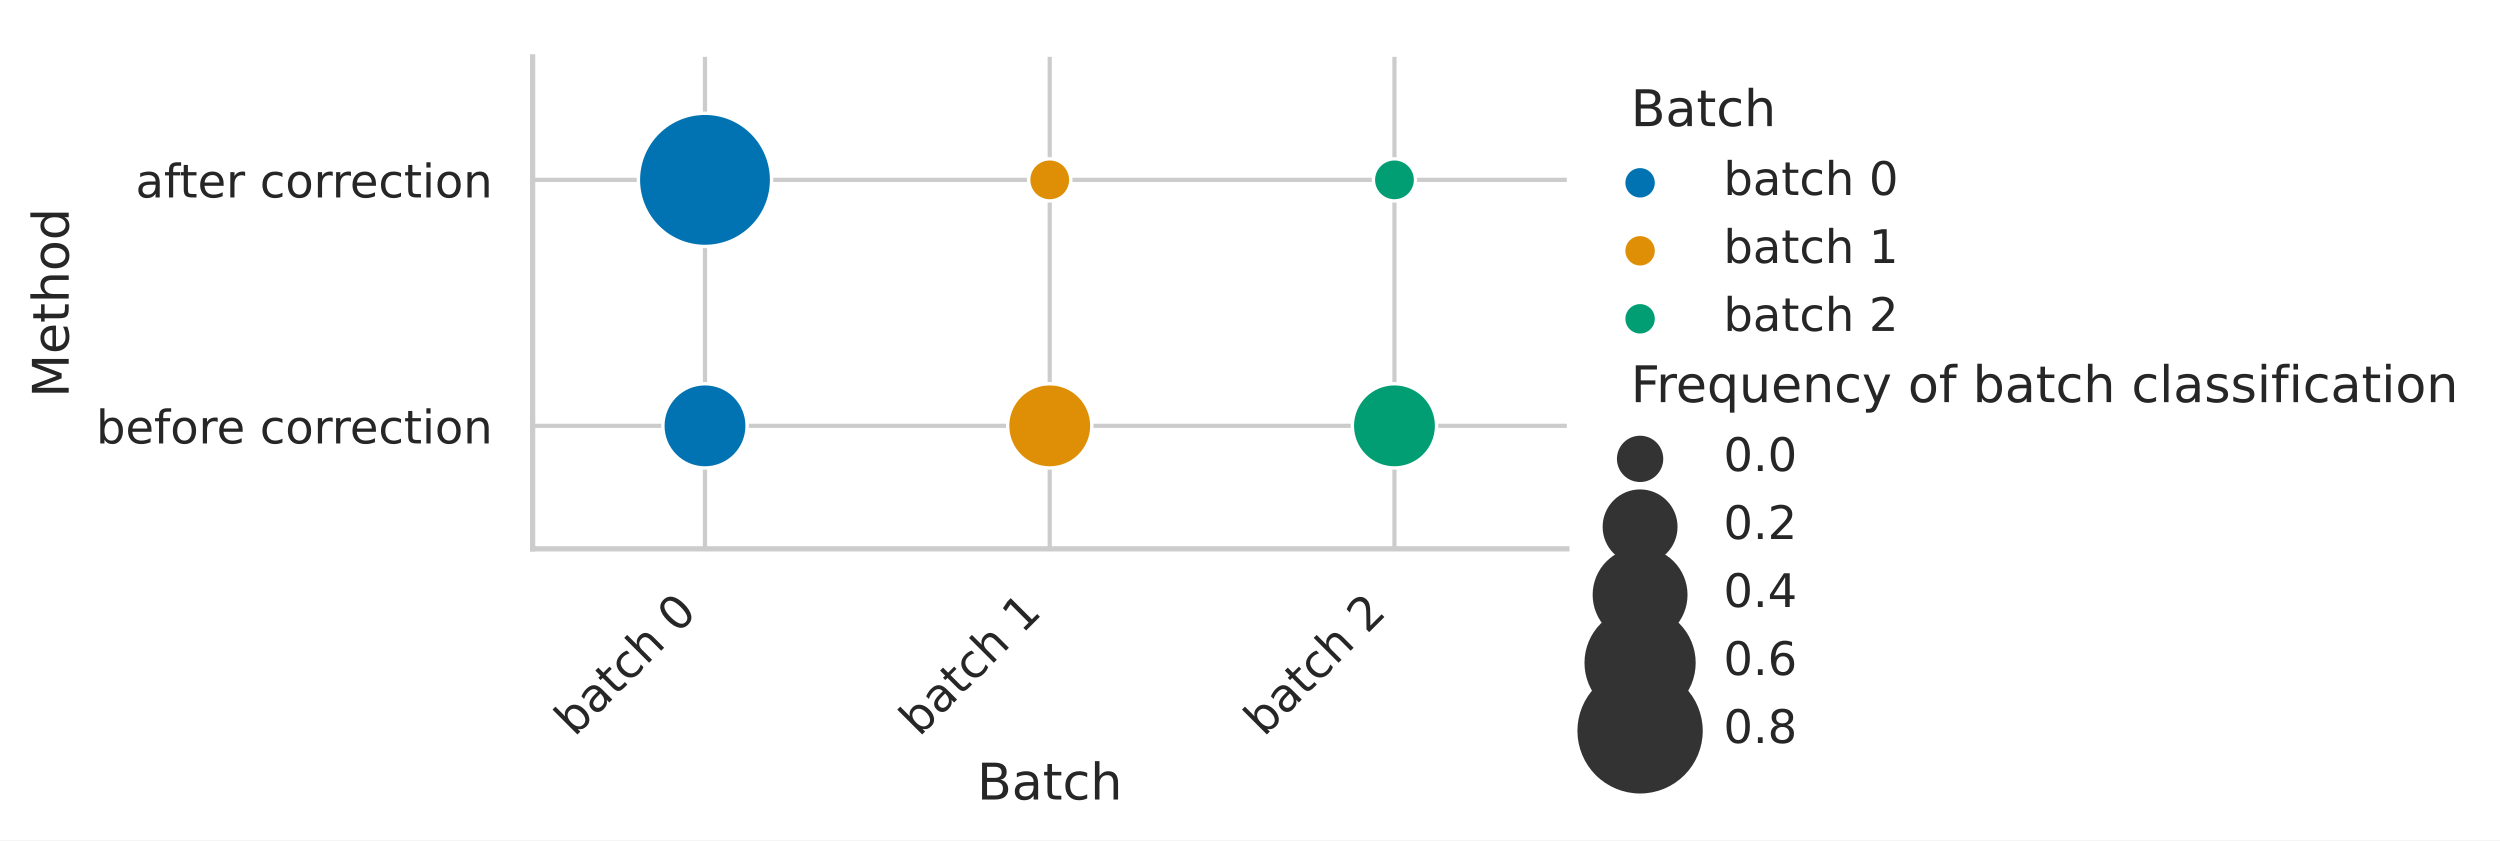
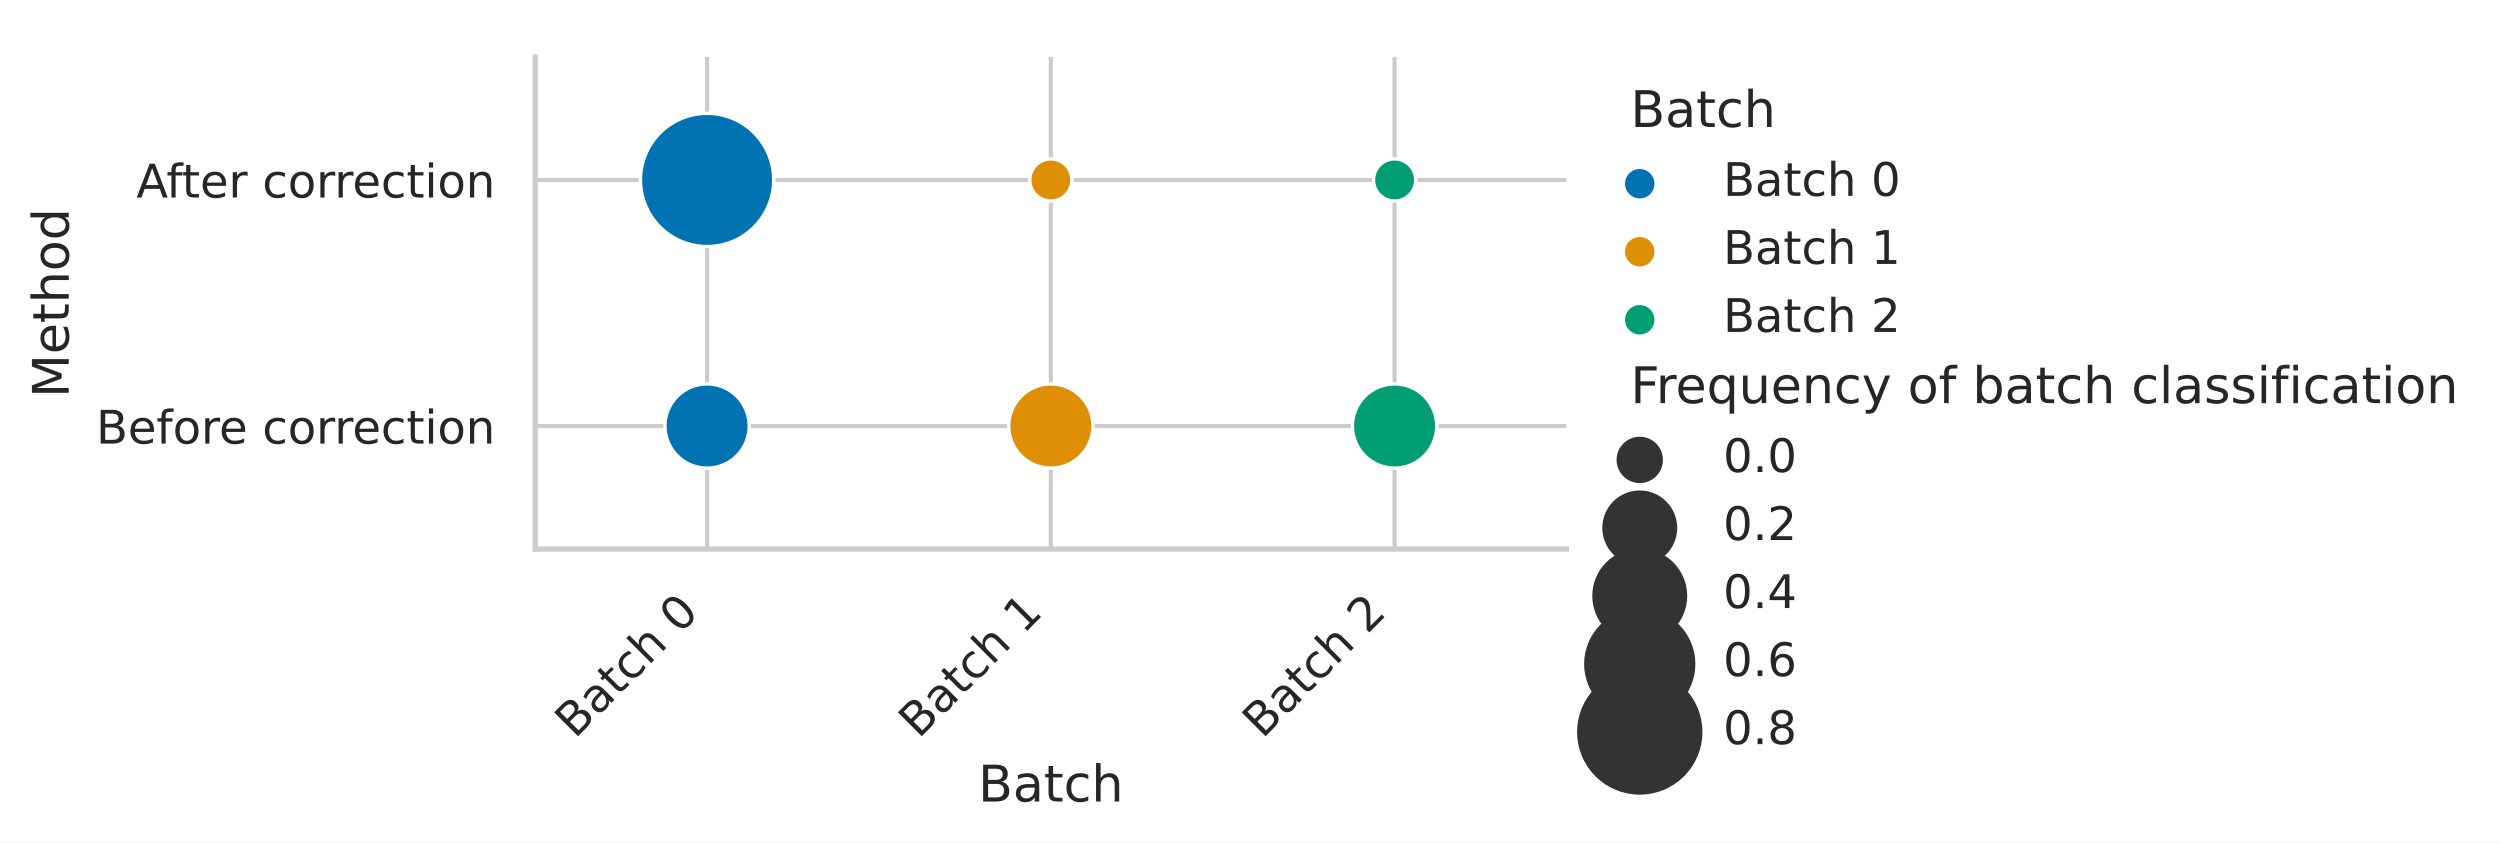
- <svg xmlns="http://www.w3.org/2000/svg" xmlns:xlink="http://www.w3.org/1999/xlink" width="593.653pt" height="199.55pt" viewBox="0 0 593.653 199.55" version="1.1">
+ <svg xmlns="http://www.w3.org/2000/svg" xmlns:xlink="http://www.w3.org/1999/xlink" width="593.421pt" height="199.949pt" viewBox="0 0 593.421 199.949" version="1.1">
  <defs>
    <style type="text/css">*{stroke-linejoin: round; stroke-linecap: butt}</style>
  </defs>
  <g id="figure_1">
    <g id="patch_1">
-       <path d="M 0 199.55  L 593.653 199.55  L 593.653 0  L 0 0  z " style="fill: #ffffff" />
+       <path d="M 0 199.949  L 593.421 199.949  L 593.421 0  L 0 0  z " style="fill: #ffffff" />
    </g>
    <g id="axes_1">
      <g id="patch_2">
-         <path d="M 126.477 130.327  L 372.06 130.327  L 372.06 13.508  L 126.477 13.508  z " style="fill: #ffffff" />
+         <path d="M 127.041 130.327  L 371.828 130.327  L 371.828 13.508  L 127.041 13.508  z " style="fill: #ffffff" />
      </g>
      <g id="matplotlib.axis_1">
        <g id="xtick_1">
          <g id="line2d_1">
-             <path d="M 167.408 130.327  L 167.408 13.508  " clip-path="url(#p28dc3582b0)" style="fill: none; stroke: #cccccc; stroke-linecap: round" />
+             <path d="M 167.839 130.327  L 167.839 13.508  " clip-path="url(#p14fdcc0788)" style="fill: none; stroke: #cccccc; stroke-linecap: round" />
          </g>
          <g id="text_1">
-             <g style="fill: #262626" transform="translate(136.4093 175.1185) rotate(-45) scale(0.11 -0.11)">
-               <defs>
-                 <path id="DejaVuSans-62" d="M 3116 1747  Q 3116 2381 2855 2742  Q 2594 3103 2138 3103  Q 1681 3103 1420 2742  Q 1159 2381 1159 1747  Q 1159 1113 1420 752  Q 1681 391 2138 391  Q 2594 391 2855 752  Q 3116 1113 3116 1747  z M 1159 2969  Q 1341 3281 1617 3432  Q 1894 3584 2278 3584  Q 2916 3584 3314 3078  Q 3713 2572 3713 1747  Q 3713 922 3314 415  Q 2916 -91 2278 -91  Q 1894 -91 1617 61  Q 1341 213 1159 525  L 1159 0  L 581 0  L 581 4863  L 1159 4863  L 1159 2969  z " transform="scale(0.015625)" />
+             <g style="fill: #262626" transform="translate(136.4417 175.5172) rotate(-45) scale(0.11 -0.11)">
+               <defs>
+                 <path id="DejaVuSans-42" d="M 1259 2228  L 1259 519  L 2272 519  Q 2781 519 3026 730  Q 3272 941 3272 1375  Q 3272 1813 3026 2020  Q 2781 2228 2272 2228  L 1259 2228  z M 1259 4147  L 1259 2741  L 2194 2741  Q 2656 2741 2882 2914  Q 3109 3088 3109 3444  Q 3109 3797 2882 3972  Q 2656 4147 2194 4147  L 1259 4147  z M 628 4666  L 2241 4666  Q 2963 4666 3353 4366  Q 3744 4066 3744 3513  Q 3744 3084 3544 2831  Q 3344 2578 2956 2516  Q 3422 2416 3680 2098  Q 3938 1781 3938 1306  Q 3938 681 3513 340  Q 3088 0 2303 0  L 628 0  L 628 4666  z " transform="scale(0.015625)" />
                <path id="DejaVuSans-61" d="M 2194 1759  Q 1497 1759 1228 1600  Q 959 1441 959 1056  Q 959 750 1161 570  Q 1363 391 1709 391  Q 2188 391 2477 730  Q 2766 1069 2766 1631  L 2766 1759  L 2194 1759  z M 3341 1997  L 3341 0  L 2766 0  L 2766 531  Q 2569 213 2275 61  Q 1981 -91 1556 -91  Q 1019 -91 701 211  Q 384 513 384 1019  Q 384 1609 779 1909  Q 1175 2209 1959 2209  L 2766 2209  L 2766 2266  Q 2766 2663 2505 2880  Q 2244 3097 1772 3097  Q 1472 3097 1187 3025  Q 903 2953 641 2809  L 641 3341  Q 956 3463 1253 3523  Q 1550 3584 1831 3584  Q 2591 3584 2966 3190  Q 3341 2797 3341 1997  z " transform="scale(0.015625)" />
                <path id="DejaVuSans-74" d="M 1172 4494  L 1172 3500  L 2356 3500  L 2356 3053  L 1172 3053  L 1172 1153  Q 1172 725 1289 603  Q 1406 481 1766 481  L 2356 481  L 2356 0  L 1766 0  Q 1100 0 847 248  Q 594 497 594 1153  L 594 3053  L 172 3053  L 172 3500  L 594 3500  L 594 4494  L 1172 4494  z " transform="scale(0.015625)" />
                <path id="DejaVuSans-63" d="M 3122 3366  L 3122 2828  Q 2878 2963 2633 3030  Q 2388 3097 2138 3097  Q 1578 3097 1268 2742  Q 959 2388 959 1747  Q 959 1106 1268 751  Q 1578 397 2138 397  Q 2388 397 2633 464  Q 2878 531 3122 666  L 3122 134  Q 2881 22 2623 -34  Q 2366 -91 2075 -91  Q 1284 -91 818 406  Q 353 903 353 1747  Q 353 2603 823 3093  Q 1294 3584 2113 3584  Q 2378 3584 2631 3529  Q 2884 3475 3122 3366  z " transform="scale(0.015625)" />
                <path id="DejaVuSans-68" d="M 3513 2113  L 3513 0  L 2938 0  L 2938 2094  Q 2938 2591 2744 2837  Q 2550 3084 2163 3084  Q 1697 3084 1428 2787  Q 1159 2491 1159 1978  L 1159 0  L 581 0  L 581 4863  L 1159 4863  L 1159 2956  Q 1366 3272 1645 3428  Q 1925 3584 2291 3584  Q 2894 3584 3203 3211  Q 3513 2838 3513 2113  z " transform="scale(0.015625)" />
                <path id="DejaVuSans-20" transform="scale(0.015625)" />
                <path id="DejaVuSans-30" d="M 2034 4250  Q 1547 4250 1301 3770  Q 1056 3291 1056 2328  Q 1056 1369 1301 889  Q 1547 409 2034 409  Q 2525 409 2770 889  Q 3016 1369 3016 2328  Q 3016 3291 2770 3770  Q 2525 4250 2034 4250  z M 2034 4750  Q 2819 4750 3233 4129  Q 3647 3509 3647 2328  Q 3647 1150 3233 529  Q 2819 -91 2034 -91  Q 1250 -91 836 529  Q 422 1150 422 2328  Q 422 3509 836 4129  Q 1250 4750 2034 4750  z " transform="scale(0.015625)" />
              </defs>
-               <use xlink:href="#DejaVuSans-62" />
-               <use xlink:href="#DejaVuSans-61" x="63.477" />
-               <use xlink:href="#DejaVuSans-74" x="124.756" />
-               <use xlink:href="#DejaVuSans-63" x="163.965" />
-               <use xlink:href="#DejaVuSans-68" x="218.945" />
-               <use xlink:href="#DejaVuSans-20" x="282.324" />
-               <use xlink:href="#DejaVuSans-30" x="314.111" />
+               <use xlink:href="#DejaVuSans-42" />
+               <use xlink:href="#DejaVuSans-61" x="68.604" />
+               <use xlink:href="#DejaVuSans-74" x="129.883" />
+               <use xlink:href="#DejaVuSans-63" x="169.092" />
+               <use xlink:href="#DejaVuSans-68" x="224.072" />
+               <use xlink:href="#DejaVuSans-20" x="287.451" />
+               <use xlink:href="#DejaVuSans-30" x="319.238" />
            </g>
          </g>
        </g>
        <g id="xtick_2">
          <g id="line2d_2">
-             <path d="M 249.269 130.327  L 249.269 13.508  " clip-path="url(#p28dc3582b0)" style="fill: none; stroke: #cccccc; stroke-linecap: round" />
+             <path d="M 249.435 130.327  L 249.435 13.508  " clip-path="url(#p14fdcc0788)" style="fill: none; stroke: #cccccc; stroke-linecap: round" />
          </g>
          <g id="text_2">
-             <g style="fill: #262626" transform="translate(218.2704 175.1185) rotate(-45) scale(0.11 -0.11)">
+             <g style="fill: #262626" transform="translate(218.0375 175.5172) rotate(-45) scale(0.11 -0.11)">
              <defs>
                <path id="DejaVuSans-31" d="M 794 531  L 1825 531  L 1825 4091  L 703 3866  L 703 4441  L 1819 4666  L 2450 4666  L 2450 531  L 3481 531  L 3481 0  L 794 0  L 794 531  z " transform="scale(0.015625)" />
              </defs>
-               <use xlink:href="#DejaVuSans-62" />
-               <use xlink:href="#DejaVuSans-61" x="63.477" />
-               <use xlink:href="#DejaVuSans-74" x="124.756" />
-               <use xlink:href="#DejaVuSans-63" x="163.965" />
-               <use xlink:href="#DejaVuSans-68" x="218.945" />
-               <use xlink:href="#DejaVuSans-20" x="282.324" />
-               <use xlink:href="#DejaVuSans-31" x="314.111" />
+               <use xlink:href="#DejaVuSans-42" />
+               <use xlink:href="#DejaVuSans-61" x="68.604" />
+               <use xlink:href="#DejaVuSans-74" x="129.883" />
+               <use xlink:href="#DejaVuSans-63" x="169.092" />
+               <use xlink:href="#DejaVuSans-68" x="224.072" />
+               <use xlink:href="#DejaVuSans-20" x="287.451" />
+               <use xlink:href="#DejaVuSans-31" x="319.238" />
            </g>
          </g>
        </g>
        <g id="xtick_3">
          <g id="line2d_3">
-             <path d="M 331.13 130.327  L 331.13 13.508  " clip-path="url(#p28dc3582b0)" style="fill: none; stroke: #cccccc; stroke-linecap: round" />
+             <path d="M 331.03 130.327  L 331.03 13.508  " clip-path="url(#p14fdcc0788)" style="fill: none; stroke: #cccccc; stroke-linecap: round" />
          </g>
          <g id="text_3">
-             <g style="fill: #262626" transform="translate(300.1315 175.1185) rotate(-45) scale(0.11 -0.11)">
+             <g style="fill: #262626" transform="translate(299.6333 175.5172) rotate(-45) scale(0.11 -0.11)">
              <defs>
                <path id="DejaVuSans-32" d="M 1228 531  L 3431 531  L 3431 0  L 469 0  L 469 531  Q 828 903 1448 1529  Q 2069 2156 2228 2338  Q 2531 2678 2651 2914  Q 2772 3150 2772 3378  Q 2772 3750 2511 3984  Q 2250 4219 1831 4219  Q 1534 4219 1204 4116  Q 875 4013 500 3803  L 500 4441  Q 881 4594 1212 4672  Q 1544 4750 1819 4750  Q 2544 4750 2975 4387  Q 3406 4025 3406 3419  Q 3406 3131 3298 2873  Q 3191 2616 2906 2266  Q 2828 2175 2409 1742  Q 1991 1309 1228 531  z " transform="scale(0.015625)" />
              </defs>
-               <use xlink:href="#DejaVuSans-62" />
-               <use xlink:href="#DejaVuSans-61" x="63.477" />
-               <use xlink:href="#DejaVuSans-74" x="124.756" />
-               <use xlink:href="#DejaVuSans-63" x="163.965" />
-               <use xlink:href="#DejaVuSans-68" x="218.945" />
-               <use xlink:href="#DejaVuSans-20" x="282.324" />
-               <use xlink:href="#DejaVuSans-32" x="314.111" />
+               <use xlink:href="#DejaVuSans-42" />
+               <use xlink:href="#DejaVuSans-61" x="68.604" />
+               <use xlink:href="#DejaVuSans-74" x="129.883" />
+               <use xlink:href="#DejaVuSans-63" x="169.092" />
+               <use xlink:href="#DejaVuSans-68" x="224.072" />
+               <use xlink:href="#DejaVuSans-20" x="287.451" />
+               <use xlink:href="#DejaVuSans-32" x="319.238" />
            </g>
          </g>
        </g>
        <g id="text_4">
-           <g style="fill: #262626" transform="translate(232.0216 189.8543) scale(0.12 -0.12)">
-             <defs>
-               <path id="DejaVuSans-42" d="M 1259 2228  L 1259 519  L 2272 519  Q 2781 519 3026 730  Q 3272 941 3272 1375  Q 3272 1813 3026 2020  Q 2781 2228 2272 2228  L 1259 2228  z M 1259 4147  L 1259 2741  L 2194 2741  Q 2656 2741 2882 2914  Q 3109 3088 3109 3444  Q 3109 3797 2882 3972  Q 2656 4147 2194 4147  L 1259 4147  z M 628 4666  L 2241 4666  Q 2963 4666 3353 4366  Q 3744 4066 3744 3513  Q 3744 3084 3544 2831  Q 3344 2578 2956 2516  Q 3422 2416 3680 2098  Q 3938 1781 3938 1306  Q 3938 681 3513 340  Q 3088 0 2303 0  L 628 0  L 628 4666  z " transform="scale(0.015625)" />
-             </defs>
+           <g style="fill: #262626" transform="translate(232.1874 190.2529) scale(0.12 -0.12)">
            <use xlink:href="#DejaVuSans-42" />
            <use xlink:href="#DejaVuSans-61" x="68.604" />
            <use xlink:href="#DejaVuSans-74" x="129.883" />
            <use xlink:href="#DejaVuSans-63" x="169.092" />
            <use xlink:href="#DejaVuSans-68" x="224.072" />
          </g>
        </g>
      </g>
      <g id="matplotlib.axis_2">
        <g id="ytick_1">
          <g id="line2d_4">
-             <path d="M 126.477 101.123  L 372.06 101.123  " clip-path="url(#p28dc3582b0)" style="fill: none; stroke: #cccccc; stroke-linecap: round" />
+             <path d="M 127.041 101.123  L 371.828 101.123  " clip-path="url(#p14fdcc0788)" style="fill: none; stroke: #cccccc; stroke-linecap: round" />
          </g>
          <g id="text_5">
            <g style="fill: #262626" transform="translate(22.81375 105.3016) scale(0.11 -0.11)">
              <defs>
                <path id="DejaVuSans-65" d="M 3597 1894  L 3597 1613  L 953 1613  Q 991 1019 1311 708  Q 1631 397 2203 397  Q 2534 397 2845 478  Q 3156 559 3463 722  L 3463 178  Q 3153 47 2828 -22  Q 2503 -91 2169 -91  Q 1331 -91 842 396  Q 353 884 353 1716  Q 353 2575 817 3079  Q 1281 3584 2069 3584  Q 2775 3584 3186 3129  Q 3597 2675 3597 1894  z M 3022 2063  Q 3016 2534 2758 2815  Q 2500 3097 2075 3097  Q 1594 3097 1305 2825  Q 1016 2553 972 2059  L 3022 2063  z " transform="scale(0.015625)" />
                <path id="DejaVuSans-66" d="M 2375 4863  L 2375 4384  L 1825 4384  Q 1516 4384 1395 4259  Q 1275 4134 1275 3809  L 1275 3500  L 2222 3500  L 2222 3053  L 1275 3053  L 1275 0  L 697 0  L 697 3053  L 147 3053  L 147 3500  L 697 3500  L 697 3744  Q 697 4328 969 4595  Q 1241 4863 1831 4863  L 2375 4863  z " transform="scale(0.015625)" />
                <path id="DejaVuSans-6f" d="M 1959 3097  Q 1497 3097 1228 2736  Q 959 2375 959 1747  Q 959 1119 1226 758  Q 1494 397 1959 397  Q 2419 397 2687 759  Q 2956 1122 2956 1747  Q 2956 2369 2687 2733  Q 2419 3097 1959 3097  z M 1959 3584  Q 2709 3584 3137 3096  Q 3566 2609 3566 1747  Q 3566 888 3137 398  Q 2709 -91 1959 -91  Q 1206 -91 779 398  Q 353 888 353 1747  Q 353 2609 779 3096  Q 1206 3584 1959 3584  z " transform="scale(0.015625)" />
                <path id="DejaVuSans-72" d="M 2631 2963  Q 2534 3019 2420 3045  Q 2306 3072 2169 3072  Q 1681 3072 1420 2755  Q 1159 2438 1159 1844  L 1159 0  L 581 0  L 581 3500  L 1159 3500  L 1159 2956  Q 1341 3275 1631 3429  Q 1922 3584 2338 3584  Q 2397 3584 2469 3576  Q 2541 3569 2628 3553  L 2631 2963  z " transform="scale(0.015625)" />
                <path id="DejaVuSans-69" d="M 603 3500  L 1178 3500  L 1178 0  L 603 0  L 603 3500  z M 603 4863  L 1178 4863  L 1178 4134  L 603 4134  L 603 4863  z " transform="scale(0.015625)" />
                <path id="DejaVuSans-6e" d="M 3513 2113  L 3513 0  L 2938 0  L 2938 2094  Q 2938 2591 2744 2837  Q 2550 3084 2163 3084  Q 1697 3084 1428 2787  Q 1159 2491 1159 1978  L 1159 0  L 581 0  L 581 3500  L 1159 3500  L 1159 2956  Q 1366 3272 1645 3428  Q 1925 3584 2291 3584  Q 2894 3584 3203 3211  Q 3513 2838 3513 2113  z " transform="scale(0.015625)" />
              </defs>
-               <use xlink:href="#DejaVuSans-62" />
-               <use xlink:href="#DejaVuSans-65" x="63.477" />
-               <use xlink:href="#DejaVuSans-66" x="125" />
-               <use xlink:href="#DejaVuSans-6f" x="160.205" />
-               <use xlink:href="#DejaVuSans-72" x="221.387" />
-               <use xlink:href="#DejaVuSans-65" x="260.25" />
-               <use xlink:href="#DejaVuSans-20" x="321.773" />
-               <use xlink:href="#DejaVuSans-63" x="353.561" />
-               <use xlink:href="#DejaVuSans-6f" x="408.541" />
-               <use xlink:href="#DejaVuSans-72" x="469.723" />
-               <use xlink:href="#DejaVuSans-72" x="509.086" />
-               <use xlink:href="#DejaVuSans-65" x="547.949" />
-               <use xlink:href="#DejaVuSans-63" x="609.473" />
-               <use xlink:href="#DejaVuSans-74" x="664.453" />
-               <use xlink:href="#DejaVuSans-69" x="703.662" />
-               <use xlink:href="#DejaVuSans-6f" x="731.445" />
-               <use xlink:href="#DejaVuSans-6e" x="792.627" />
+               <use xlink:href="#DejaVuSans-42" />
+               <use xlink:href="#DejaVuSans-65" x="68.604" />
+               <use xlink:href="#DejaVuSans-66" x="130.127" />
+               <use xlink:href="#DejaVuSans-6f" x="165.332" />
+               <use xlink:href="#DejaVuSans-72" x="226.514" />
+               <use xlink:href="#DejaVuSans-65" x="265.377" />
+               <use xlink:href="#DejaVuSans-20" x="326.9" />
+               <use xlink:href="#DejaVuSans-63" x="358.688" />
+               <use xlink:href="#DejaVuSans-6f" x="413.668" />
+               <use xlink:href="#DejaVuSans-72" x="474.85" />
+               <use xlink:href="#DejaVuSans-72" x="514.213" />
+               <use xlink:href="#DejaVuSans-65" x="553.076" />
+               <use xlink:href="#DejaVuSans-63" x="614.6" />
+               <use xlink:href="#DejaVuSans-74" x="669.58" />
+               <use xlink:href="#DejaVuSans-69" x="708.789" />
+               <use xlink:href="#DejaVuSans-6f" x="736.572" />
+               <use xlink:href="#DejaVuSans-6e" x="797.754" />
            </g>
          </g>
        </g>
        <g id="ytick_2">
          <g id="line2d_5">
-             <path d="M 126.477 42.712  L 372.06 42.712  " clip-path="url(#p28dc3582b0)" style="fill: none; stroke: #cccccc; stroke-linecap: round" />
+             <path d="M 127.041 42.712  L 371.828 42.712  " clip-path="url(#p14fdcc0788)" style="fill: none; stroke: #cccccc; stroke-linecap: round" />
          </g>
          <g id="text_6">
-             <g style="fill: #262626" transform="translate(32.18781 46.89164) scale(0.11 -0.11)">
-               <use xlink:href="#DejaVuSans-61" />
-               <use xlink:href="#DejaVuSans-66" x="61.279" />
-               <use xlink:href="#DejaVuSans-74" x="94.734" />
-               <use xlink:href="#DejaVuSans-65" x="133.943" />
-               <use xlink:href="#DejaVuSans-72" x="195.467" />
-               <use xlink:href="#DejaVuSans-20" x="236.58" />
-               <use xlink:href="#DejaVuSans-63" x="268.367" />
-               <use xlink:href="#DejaVuSans-6f" x="323.348" />
-               <use xlink:href="#DejaVuSans-72" x="384.529" />
-               <use xlink:href="#DejaVuSans-72" x="423.893" />
-               <use xlink:href="#DejaVuSans-65" x="462.756" />
-               <use xlink:href="#DejaVuSans-63" x="524.279" />
-               <use xlink:href="#DejaVuSans-74" x="579.26" />
-               <use xlink:href="#DejaVuSans-69" x="618.469" />
-               <use xlink:href="#DejaVuSans-6f" x="646.252" />
-               <use xlink:href="#DejaVuSans-6e" x="707.434" />
+             <g style="fill: #262626" transform="translate(32.36656 46.89164) scale(0.11 -0.11)">
+               <defs>
+                 <path id="DejaVuSans-41" d="M 2188 4044  L 1331 1722  L 3047 1722  L 2188 4044  z M 1831 4666  L 2547 4666  L 4325 0  L 3669 0  L 3244 1197  L 1141 1197  L 716 0  L 50 0  L 1831 4666  z " transform="scale(0.015625)" />
+               </defs>
+               <use xlink:href="#DejaVuSans-41" />
+               <use xlink:href="#DejaVuSans-66" x="64.783" />
+               <use xlink:href="#DejaVuSans-74" x="98.238" />
+               <use xlink:href="#DejaVuSans-65" x="137.447" />
+               <use xlink:href="#DejaVuSans-72" x="198.971" />
+               <use xlink:href="#DejaVuSans-20" x="240.084" />
+               <use xlink:href="#DejaVuSans-63" x="271.871" />
+               <use xlink:href="#DejaVuSans-6f" x="326.852" />
+               <use xlink:href="#DejaVuSans-72" x="388.033" />
+               <use xlink:href="#DejaVuSans-72" x="427.396" />
+               <use xlink:href="#DejaVuSans-65" x="466.26" />
+               <use xlink:href="#DejaVuSans-63" x="527.783" />
+               <use xlink:href="#DejaVuSans-74" x="582.764" />
+               <use xlink:href="#DejaVuSans-69" x="621.973" />
+               <use xlink:href="#DejaVuSans-6f" x="649.756" />
+               <use xlink:href="#DejaVuSans-6e" x="710.938" />
            </g>
          </g>
        </g>
        <g id="text_7">
          <g style="fill: #262626" transform="translate(16.31812 94.42125) rotate(-90) scale(0.12 -0.12)">
            <defs>
              <path id="DejaVuSans-4d" d="M 628 4666  L 1569 4666  L 2759 1491  L 3956 4666  L 4897 4666  L 4897 0  L 4281 0  L 4281 4097  L 3078 897  L 2444 897  L 1241 4097  L 1241 0  L 628 0  L 628 4666  z " transform="scale(0.015625)" />
              <path id="DejaVuSans-64" d="M 2906 2969  L 2906 4863  L 3481 4863  L 3481 0  L 2906 0  L 2906 525  Q 2725 213 2448 61  Q 2172 -91 1784 -91  Q 1150 -91 751 415  Q 353 922 353 1747  Q 353 2572 751 3078  Q 1150 3584 1784 3584  Q 2172 3584 2448 3432  Q 2725 3281 2906 2969  z M 947 1747  Q 947 1113 1208 752  Q 1469 391 1925 391  Q 2381 391 2643 752  Q 2906 1113 2906 1747  Q 2906 2381 2643 2742  Q 2381 3103 1925 3103  Q 1469 3103 1208 2742  Q 947 2381 947 1747  z " transform="scale(0.015625)" />
            </defs>
            <use xlink:href="#DejaVuSans-4d" />
            <use xlink:href="#DejaVuSans-65" x="86.279" />
            <use xlink:href="#DejaVuSans-74" x="147.803" />
            <use xlink:href="#DejaVuSans-68" x="187.012" />
            <use xlink:href="#DejaVuSans-6f" x="250.391" />
            <use xlink:href="#DejaVuSans-64" x="311.572" />
          </g>
        </g>
      </g>
      <g id="PathCollection_1">
-         <path d="M 167.408 111.123  C 170.06 111.123 172.604 110.069 174.479 108.194  C 176.354 106.318 177.408 103.775 177.408 101.123  C 177.408 98.47 176.354 95.927 174.479 94.051  C 172.604 92.176 170.06 91.123 167.408 91.123  C 164.756 91.123 162.212 92.176 160.337 94.051  C 158.461 95.927 157.408 98.47 157.408 101.123  C 157.408 103.775 158.461 106.318 160.337 108.194  C 162.212 110.069 164.756 111.123 167.408 111.123  z " clip-path="url(#p28dc3582b0)" style="fill: #0173b2; stroke: #ffffff; stroke-width: 0.8" />
-         <path d="M 249.269 111.123  C 251.921 111.123 254.465 110.069 256.34 108.194  C 258.215 106.318 259.269 103.775 259.269 101.123  C 259.269 98.47 258.215 95.927 256.34 94.051  C 254.465 92.176 251.921 91.123 249.269 91.123  C 246.617 91.123 244.073 92.176 242.198 94.051  C 240.322 95.927 239.269 98.47 239.269 101.123  C 239.269 103.775 240.322 106.318 242.198 108.194  C 244.073 110.069 246.617 111.123 249.269 111.123  z " clip-path="url(#p28dc3582b0)" style="fill: #de8f05; stroke: #ffffff; stroke-width: 0.8" />
-         <path d="M 331.13 111.123  C 333.782 111.123 336.326 110.069 338.201 108.194  C 340.076 106.318 341.13 103.775 341.13 101.123  C 341.13 98.47 340.076 95.927 338.201 94.051  C 336.326 92.176 333.782 91.123 331.13 91.123  C 328.478 91.123 325.934 92.176 324.059 94.051  C 322.184 95.927 321.13 98.47 321.13 101.123  C 321.13 103.775 322.184 106.318 324.059 108.194  C 325.934 110.069 328.478 111.123 331.13 111.123  z " clip-path="url(#p28dc3582b0)" style="fill: #029e73; stroke: #ffffff; stroke-width: 0.8" />
-         <path d="M 167.408 58.524  C 171.601 58.524 175.623 56.858 178.588 53.893  C 181.553 50.928 183.219 46.906 183.219 42.712  C 183.219 38.519 181.553 34.497 178.588 31.532  C 175.623 28.567 171.601 26.901 167.408 26.901  C 163.215 26.901 159.192 28.567 156.227 31.532  C 153.262 34.497 151.596 38.519 151.596 42.712  C 151.596 46.906 153.262 50.928 156.227 53.893  C 159.192 56.858 163.215 58.524 167.408 58.524  z " clip-path="url(#p28dc3582b0)" style="fill: #0173b2; stroke: #ffffff; stroke-width: 0.8" />
-         <path d="M 249.269 47.712  C 250.595 47.712 251.867 47.186 252.804 46.248  C 253.742 45.31 254.269 44.039 254.269 42.712  C 254.269 41.386 253.742 40.115 252.804 39.177  C 251.867 38.239 250.595 37.712 249.269 37.712  C 247.943 37.712 246.671 38.239 245.733 39.177  C 244.796 40.115 244.269 41.386 244.269 42.712  C 244.269 44.039 244.796 45.31 245.733 46.248  C 246.671 47.186 247.943 47.712 249.269 47.712  z " clip-path="url(#p28dc3582b0)" style="fill: #de8f05; stroke: #ffffff; stroke-width: 0.8" />
-         <path d="M 331.13 47.712  C 332.456 47.712 333.728 47.186 334.665 46.248  C 335.603 45.31 336.13 44.039 336.13 42.712  C 336.13 41.386 335.603 40.115 334.665 39.177  C 333.728 38.239 332.456 37.712 331.13 37.712  C 329.804 37.712 328.532 38.239 327.594 39.177  C 326.657 40.115 326.13 41.386 326.13 42.712  C 326.13 44.039 326.657 45.31 327.594 46.248  C 328.532 47.186 329.804 47.712 331.13 47.712  z " clip-path="url(#p28dc3582b0)" style="fill: #029e73; stroke: #ffffff; stroke-width: 0.8" />
+         <path d="M 167.839 111.123  C 170.491 111.123 173.035 110.069 174.91 108.194  C 176.785 106.318 177.839 103.775 177.839 101.123  C 177.839 98.47 176.785 95.927 174.91 94.051  C 173.035 92.176 170.491 91.123 167.839 91.123  C 165.187 91.123 162.643 92.176 160.768 94.051  C 158.892 95.927 157.839 98.47 157.839 101.123  C 157.839 103.775 158.892 106.318 160.768 108.194  C 162.643 110.069 165.187 111.123 167.839 111.123  z " clip-path="url(#p14fdcc0788)" style="fill: #0173b2; stroke: #ffffff; stroke-width: 0.8" />
+         <path d="M 249.435 111.123  C 252.087 111.123 254.63 110.069 256.506 108.194  C 258.381 106.318 259.435 103.775 259.435 101.123  C 259.435 98.47 258.381 95.927 256.506 94.051  C 254.63 92.176 252.087 91.123 249.435 91.123  C 246.783 91.123 244.239 92.176 242.364 94.051  C 240.488 95.927 239.435 98.47 239.435 101.123  C 239.435 103.775 240.488 106.318 242.364 108.194  C 244.239 110.069 246.783 111.123 249.435 111.123  z " clip-path="url(#p14fdcc0788)" style="fill: #de8f05; stroke: #ffffff; stroke-width: 0.8" />
+         <path d="M 331.03 111.123  C 333.682 111.123 336.226 110.069 338.101 108.194  C 339.977 106.318 341.03 103.775 341.03 101.123  C 341.03 98.47 339.977 95.927 338.101 94.051  C 336.226 92.176 333.682 91.123 331.03 91.123  C 328.378 91.123 325.835 92.176 323.959 94.051  C 322.084 95.927 321.03 98.47 321.03 101.123  C 321.03 103.775 322.084 106.318 323.959 108.194  C 325.835 110.069 328.378 111.123 331.03 111.123  z " clip-path="url(#p14fdcc0788)" style="fill: #029e73; stroke: #ffffff; stroke-width: 0.8" />
+         <path d="M 167.839 58.524  C 172.032 58.524 176.054 56.858 179.019 53.893  C 181.984 50.928 183.65 46.906 183.65 42.712  C 183.65 38.519 181.984 34.497 179.019 31.532  C 176.054 28.567 172.032 26.901 167.839 26.901  C 163.646 26.901 159.624 28.567 156.658 31.532  C 153.693 34.497 152.027 38.519 152.027 42.712  C 152.027 46.906 153.693 50.928 156.658 53.893  C 159.624 56.858 163.646 58.524 167.839 58.524  z " clip-path="url(#p14fdcc0788)" style="fill: #0173b2; stroke: #ffffff; stroke-width: 0.8" />
+         <path d="M 249.435 47.712  C 250.761 47.712 252.033 47.186 252.97 46.248  C 253.908 45.31 254.435 44.039 254.435 42.712  C 254.435 41.386 253.908 40.115 252.97 39.177  C 252.033 38.239 250.761 37.712 249.435 37.712  C 248.109 37.712 246.837 38.239 245.899 39.177  C 244.961 40.115 244.435 41.386 244.435 42.712  C 244.435 44.039 244.961 45.31 245.899 46.248  C 246.837 47.186 248.109 47.712 249.435 47.712  z " clip-path="url(#p14fdcc0788)" style="fill: #de8f05; stroke: #ffffff; stroke-width: 0.8" />
+         <path d="M 331.03 47.712  C 332.356 47.712 333.628 47.186 334.566 46.248  C 335.504 45.31 336.03 44.039 336.03 42.712  C 336.03 41.386 335.504 40.115 334.566 39.177  C 333.628 38.239 332.356 37.712 331.03 37.712  C 329.704 37.712 328.433 38.239 327.495 39.177  C 326.557 40.115 326.03 41.386 326.03 42.712  C 326.03 44.039 326.557 45.31 327.495 46.248  C 328.433 47.186 329.704 47.712 331.03 47.712  z " clip-path="url(#p14fdcc0788)" style="fill: #029e73; stroke: #ffffff; stroke-width: 0.8" />
      </g>
      <g id="PathCollection_2" />
      <g id="PathCollection_3" />
      <g id="PathCollection_4" />
      <g id="PathCollection_5" />
      <g id="PathCollection_6" />
      <g id="PathCollection_7" />
      <g id="PathCollection_8" />
      <g id="PathCollection_9" />
      <g id="patch_3">
-         <path d="M 126.477 130.327  L 126.477 13.508  " style="fill: none; stroke: #cccccc; stroke-width: 1.25; stroke-linejoin: miter; stroke-linecap: square" />
+         <path d="M 127.041 130.327  L 127.041 13.508  " style="fill: none; stroke: #cccccc; stroke-width: 1.25; stroke-linejoin: miter; stroke-linecap: square" />
      </g>
      <g id="patch_4">
-         <path d="M 126.477 130.327  L 372.06 130.327  " style="fill: none; stroke: #cccccc; stroke-width: 1.25; stroke-linejoin: miter; stroke-linecap: square" />
+         <path d="M 127.041 130.327  L 371.828 130.327  " style="fill: none; stroke: #cccccc; stroke-width: 1.25; stroke-linejoin: miter; stroke-linecap: square" />
      </g>
    </g>
    <g id="legend_1">
      <g id="text_8">
-         <g style="fill: #262626" transform="translate(387.2568 29.94558) scale(0.12 -0.12)">
+         <g style="fill: #262626" transform="translate(387.0246 30.14489) scale(0.12 -0.12)">
          <use xlink:href="#DejaVuSans-42" />
          <use xlink:href="#DejaVuSans-61" x="68.604" />
          <use xlink:href="#DejaVuSans-74" x="129.883" />
          <use xlink:href="#DejaVuSans-63" x="169.092" />
          <use xlink:href="#DejaVuSans-68" x="224.072" />
        </g>
      </g>
      <g id="PathCollection_10">
        <defs>
-           <path id="m041d407bdc" d="M 0 3  C 0.796 3 1.559 2.684 2.121 2.121  C 2.684 1.559 3 0.796 3 0  C 3 -0.796 2.684 -1.559 2.121 -2.121  C 1.559 -2.684 0.796 -3 0 -3  C -0.796 -3 -1.559 -2.684 -2.121 -2.121  C -2.684 -1.559 -3 -0.796 -3 0  C -3 0.796 -2.684 1.559 -2.121 2.121  C -1.559 2.684 -0.796 3 0 3  z " style="stroke: #0173b2" />
-         </defs>
-         <g>
-           <use xlink:href="#m041d407bdc" x="389.457" y="43.412" style="fill: #0173b2; stroke: #0173b2" />
+           <path id="m37529771ce" d="M 0 3  C 0.796 3 1.559 2.684 2.121 2.121  C 2.684 1.559 3 0.796 3 0  C 3 -0.796 2.684 -1.559 2.121 -2.121  C 1.559 -2.684 0.796 -3 0 -3  C -0.796 -3 -1.559 -2.684 -2.121 -2.121  C -2.684 -1.559 -3 -0.796 -3 0  C -3 0.796 -2.684 1.559 -2.121 2.121  C -1.559 2.684 -0.796 3 0 3  z " style="stroke: #0173b2" />
+         </defs>
+         <g>
+           <use xlink:href="#m37529771ce" x="389.225" y="43.611" style="fill: #0173b2; stroke: #0173b2" />
        </g>
      </g>
      <g id="text_9">
-         <g style="fill: #262626" transform="translate(409.2568 46.29948) scale(0.11 -0.11)">
-           <use xlink:href="#DejaVuSans-62" />
-           <use xlink:href="#DejaVuSans-61" x="63.477" />
-           <use xlink:href="#DejaVuSans-74" x="124.756" />
-           <use xlink:href="#DejaVuSans-63" x="163.965" />
-           <use xlink:href="#DejaVuSans-68" x="218.945" />
-           <use xlink:href="#DejaVuSans-20" x="282.324" />
-           <use xlink:href="#DejaVuSans-30" x="314.111" />
+         <g style="fill: #262626" transform="translate(409.0246 46.4988) scale(0.11 -0.11)">
+           <use xlink:href="#DejaVuSans-42" />
+           <use xlink:href="#DejaVuSans-61" x="68.604" />
+           <use xlink:href="#DejaVuSans-74" x="129.883" />
+           <use xlink:href="#DejaVuSans-63" x="169.092" />
+           <use xlink:href="#DejaVuSans-68" x="224.072" />
+           <use xlink:href="#DejaVuSans-20" x="287.451" />
+           <use xlink:href="#DejaVuSans-30" x="319.238" />
        </g>
      </g>
      <g id="PathCollection_11">
        <defs>
-           <path id="m950a6ad3f9" d="M 0 3  C 0.796 3 1.559 2.684 2.121 2.121  C 2.684 1.559 3 0.796 3 0  C 3 -0.796 2.684 -1.559 2.121 -2.121  C 1.559 -2.684 0.796 -3 0 -3  C -0.796 -3 -1.559 -2.684 -2.121 -2.121  C -2.684 -1.559 -3 -0.796 -3 0  C -3 0.796 -2.684 1.559 -2.121 2.121  C -1.559 2.684 -0.796 3 0 3  z " style="stroke: #de8f05" />
-         </defs>
-         <g>
-           <use xlink:href="#m950a6ad3f9" x="389.457" y="59.558" style="fill: #de8f05; stroke: #de8f05" />
+           <path id="m3fe622f9fa" d="M 0 3  C 0.796 3 1.559 2.684 2.121 2.121  C 2.684 1.559 3 0.796 3 0  C 3 -0.796 2.684 -1.559 2.121 -2.121  C 1.559 -2.684 0.796 -3 0 -3  C -0.796 -3 -1.559 -2.684 -2.121 -2.121  C -2.684 -1.559 -3 -0.796 -3 0  C -3 0.796 -2.684 1.559 -2.121 2.121  C -1.559 2.684 -0.796 3 0 3  z " style="stroke: #de8f05" />
+         </defs>
+         <g>
+           <use xlink:href="#m3fe622f9fa" x="389.225" y="59.757" style="fill: #de8f05; stroke: #de8f05" />
        </g>
      </g>
      <g id="text_10">
-         <g style="fill: #262626" transform="translate(409.2568 62.44542) scale(0.11 -0.11)">
-           <use xlink:href="#DejaVuSans-62" />
-           <use xlink:href="#DejaVuSans-61" x="63.477" />
-           <use xlink:href="#DejaVuSans-74" x="124.756" />
-           <use xlink:href="#DejaVuSans-63" x="163.965" />
-           <use xlink:href="#DejaVuSans-68" x="218.945" />
-           <use xlink:href="#DejaVuSans-20" x="282.324" />
-           <use xlink:href="#DejaVuSans-31" x="314.111" />
+         <g style="fill: #262626" transform="translate(409.0246 62.64474) scale(0.11 -0.11)">
+           <use xlink:href="#DejaVuSans-42" />
+           <use xlink:href="#DejaVuSans-61" x="68.604" />
+           <use xlink:href="#DejaVuSans-74" x="129.883" />
+           <use xlink:href="#DejaVuSans-63" x="169.092" />
+           <use xlink:href="#DejaVuSans-68" x="224.072" />
+           <use xlink:href="#DejaVuSans-20" x="287.451" />
+           <use xlink:href="#DejaVuSans-31" x="319.238" />
        </g>
      </g>
      <g id="PathCollection_12">
        <defs>
-           <path id="ma79edd6bab" d="M 0 3  C 0.796 3 1.559 2.684 2.121 2.121  C 2.684 1.559 3 0.796 3 0  C 3 -0.796 2.684 -1.559 2.121 -2.121  C 1.559 -2.684 0.796 -3 0 -3  C -0.796 -3 -1.559 -2.684 -2.121 -2.121  C -2.684 -1.559 -3 -0.796 -3 0  C -3 0.796 -2.684 1.559 -2.121 2.121  C -1.559 2.684 -0.796 3 0 3  z " style="stroke: #029e73" />
-         </defs>
-         <g>
-           <use xlink:href="#ma79edd6bab" x="389.457" y="75.704" style="fill: #029e73; stroke: #029e73" />
+           <path id="m1fd59a036f" d="M 0 3  C 0.796 3 1.559 2.684 2.121 2.121  C 2.684 1.559 3 0.796 3 0  C 3 -0.796 2.684 -1.559 2.121 -2.121  C 1.559 -2.684 0.796 -3 0 -3  C -0.796 -3 -1.559 -2.684 -2.121 -2.121  C -2.684 -1.559 -3 -0.796 -3 0  C -3 0.796 -2.684 1.559 -2.121 2.121  C -1.559 2.684 -0.796 3 0 3  z " style="stroke: #029e73" />
+         </defs>
+         <g>
+           <use xlink:href="#m1fd59a036f" x="389.225" y="75.903" style="fill: #029e73; stroke: #029e73" />
        </g>
      </g>
      <g id="text_11">
-         <g style="fill: #262626" transform="translate(409.2568 78.59136) scale(0.11 -0.11)">
-           <use xlink:href="#DejaVuSans-62" />
-           <use xlink:href="#DejaVuSans-61" x="63.477" />
-           <use xlink:href="#DejaVuSans-74" x="124.756" />
-           <use xlink:href="#DejaVuSans-63" x="163.965" />
-           <use xlink:href="#DejaVuSans-68" x="218.945" />
-           <use xlink:href="#DejaVuSans-20" x="282.324" />
-           <use xlink:href="#DejaVuSans-32" x="314.111" />
+         <g style="fill: #262626" transform="translate(409.0246 78.79067) scale(0.11 -0.11)">
+           <use xlink:href="#DejaVuSans-42" />
+           <use xlink:href="#DejaVuSans-61" x="68.604" />
+           <use xlink:href="#DejaVuSans-74" x="129.883" />
+           <use xlink:href="#DejaVuSans-63" x="169.092" />
+           <use xlink:href="#DejaVuSans-68" x="224.072" />
+           <use xlink:href="#DejaVuSans-20" x="287.451" />
+           <use xlink:href="#DejaVuSans-32" x="319.238" />
        </g>
      </g>
      <g id="text_12">
-         <g style="fill: #262626" transform="translate(387.2568 95.49714) scale(0.12 -0.12)">
+         <g style="fill: #262626" transform="translate(387.0246 95.69646) scale(0.12 -0.12)">
          <defs>
            <path id="DejaVuSans-46" d="M 628 4666  L 3309 4666  L 3309 4134  L 1259 4134  L 1259 2759  L 3109 2759  L 3109 2228  L 1259 2228  L 1259 0  L 628 0  L 628 4666  z " transform="scale(0.015625)" />
            <path id="DejaVuSans-71" d="M 947 1747  Q 947 1113 1208 752  Q 1469 391 1925 391  Q 2381 391 2643 752  Q 2906 1113 2906 1747  Q 2906 2381 2643 2742  Q 2381 3103 1925 3103  Q 1469 3103 1208 2742  Q 947 2381 947 1747  z M 2906 525  Q 2725 213 2448 61  Q 2172 -91 1784 -91  Q 1150 -91 751 415  Q 353 922 353 1747  Q 353 2572 751 3078  Q 1150 3584 1784 3584  Q 2172 3584 2448 3432  Q 2725 3281 2906 2969  L 2906 3500  L 3481 3500  L 3481 -1331  L 2906 -1331  L 2906 525  z " transform="scale(0.015625)" />
            <path id="DejaVuSans-75" d="M 544 1381  L 544 3500  L 1119 3500  L 1119 1403  Q 1119 906 1312 657  Q 1506 409 1894 409  Q 2359 409 2629 706  Q 2900 1003 2900 1516  L 2900 3500  L 3475 3500  L 3475 0  L 2900 0  L 2900 538  Q 2691 219 2414 64  Q 2138 -91 1772 -91  Q 1169 -91 856 284  Q 544 659 544 1381  z M 1991 3584  L 1991 3584  z " transform="scale(0.015625)" />
            <path id="DejaVuSans-79" d="M 2059 -325  Q 1816 -950 1584 -1140  Q 1353 -1331 966 -1331  L 506 -1331  L 506 -850  L 844 -850  Q 1081 -850 1212 -737  Q 1344 -625 1503 -206  L 1606 56  L 191 3500  L 800 3500  L 1894 763  L 2988 3500  L 3597 3500  L 2059 -325  z " transform="scale(0.015625)" />
+             <path id="DejaVuSans-62" d="M 3116 1747  Q 3116 2381 2855 2742  Q 2594 3103 2138 3103  Q 1681 3103 1420 2742  Q 1159 2381 1159 1747  Q 1159 1113 1420 752  Q 1681 391 2138 391  Q 2594 391 2855 752  Q 3116 1113 3116 1747  z M 1159 2969  Q 1341 3281 1617 3432  Q 1894 3584 2278 3584  Q 2916 3584 3314 3078  Q 3713 2572 3713 1747  Q 3713 922 3314 415  Q 2916 -91 2278 -91  Q 1894 -91 1617 61  Q 1341 213 1159 525  L 1159 0  L 581 0  L 581 4863  L 1159 4863  L 1159 2969  z " transform="scale(0.015625)" />
            <path id="DejaVuSans-6c" d="M 603 4863  L 1178 4863  L 1178 0  L 603 0  L 603 4863  z " transform="scale(0.015625)" />
            <path id="DejaVuSans-73" d="M 2834 3397  L 2834 2853  Q 2591 2978 2328 3040  Q 2066 3103 1784 3103  Q 1356 3103 1142 2972  Q 928 2841 928 2578  Q 928 2378 1081 2264  Q 1234 2150 1697 2047  L 1894 2003  Q 2506 1872 2764 1633  Q 3022 1394 3022 966  Q 3022 478 2636 193  Q 2250 -91 1575 -91  Q 1294 -91 989 -36  Q 684 19 347 128  L 347 722  Q 666 556 975 473  Q 1284 391 1588 391  Q 1994 391 2212 530  Q 2431 669 2431 922  Q 2431 1156 2273 1281  Q 2116 1406 1581 1522  L 1381 1569  Q 847 1681 609 1914  Q 372 2147 372 2553  Q 372 3047 722 3315  Q 1072 3584 1716 3584  Q 2034 3584 2315 3537  Q 2597 3491 2834 3397  z " transform="scale(0.015625)" />
          </defs>
          <use xlink:href="#DejaVuSans-46" />
          <use xlink:href="#DejaVuSans-72" x="50.27" />
          <use xlink:href="#DejaVuSans-65" x="89.133" />
          <use xlink:href="#DejaVuSans-71" x="150.656" />
          <use xlink:href="#DejaVuSans-75" x="214.133" />
          <use xlink:href="#DejaVuSans-65" x="277.512" />
          <use xlink:href="#DejaVuSans-6e" x="339.035" />
          <use xlink:href="#DejaVuSans-63" x="402.414" />
          <use xlink:href="#DejaVuSans-79" x="457.395" />
          <use xlink:href="#DejaVuSans-20" x="516.574" />
          <use xlink:href="#DejaVuSans-6f" x="548.361" />
          <use xlink:href="#DejaVuSans-66" x="609.543" />
          <use xlink:href="#DejaVuSans-20" x="644.748" />
          <use xlink:href="#DejaVuSans-62" x="676.535" />
          <use xlink:href="#DejaVuSans-61" x="740.012" />
          <use xlink:href="#DejaVuSans-74" x="801.291" />
          <use xlink:href="#DejaVuSans-63" x="840.5" />
          <use xlink:href="#DejaVuSans-68" x="895.48" />
          <use xlink:href="#DejaVuSans-20" x="958.859" />
          <use xlink:href="#DejaVuSans-63" x="990.646" />
          <use xlink:href="#DejaVuSans-6c" x="1045.627" />
          <use xlink:href="#DejaVuSans-61" x="1073.41" />
          <use xlink:href="#DejaVuSans-73" x="1134.689" />
          <use xlink:href="#DejaVuSans-73" x="1186.789" />
          <use xlink:href="#DejaVuSans-69" x="1238.889" />
          <use xlink:href="#DejaVuSans-66" x="1266.672" />
          <use xlink:href="#DejaVuSans-69" x="1301.877" />
          <use xlink:href="#DejaVuSans-63" x="1329.66" />
          <use xlink:href="#DejaVuSans-61" x="1384.641" />
          <use xlink:href="#DejaVuSans-74" x="1445.92" />
          <use xlink:href="#DejaVuSans-69" x="1485.129" />
          <use xlink:href="#DejaVuSans-6f" x="1512.912" />
          <use xlink:href="#DejaVuSans-6e" x="1574.094" />
        </g>
      </g>
      <g id="PathCollection_13">
        <defs>
-           <path id="mb14927c630" d="M 0 5  C 1.326 5 2.598 4.473 3.536 3.536  C 4.473 2.598 5 1.326 5 0  C 5 -1.326 4.473 -2.598 3.536 -3.536  C 2.598 -4.473 1.326 -5 0 -5  C -1.326 -5 -2.598 -4.473 -3.536 -3.536  C -4.473 -2.598 -5 -1.326 -5 0  C -5 1.326 -4.473 2.598 -3.536 3.536  C -2.598 4.473 -1.326 5 0 5  z " style="stroke: #333333" />
-         </defs>
-         <g>
-           <use xlink:href="#mb14927c630" x="389.457" y="108.964" style="fill: #333333; stroke: #333333" />
+           <path id="mb4a5de8ad8" d="M 0 5  C 1.326 5 2.598 4.473 3.536 3.536  C 4.473 2.598 5 1.326 5 0  C 5 -1.326 4.473 -2.598 3.536 -3.536  C 2.598 -4.473 1.326 -5 0 -5  C -1.326 -5 -2.598 -4.473 -3.536 -3.536  C -4.473 -2.598 -5 -1.326 -5 0  C -5 1.326 -4.473 2.598 -3.536 3.536  C -2.598 4.473 -1.326 5 0 5  z " style="stroke: #333333" />
+         </defs>
+         <g>
+           <use xlink:href="#mb4a5de8ad8" x="389.225" y="109.163" style="fill: #333333; stroke: #333333" />
        </g>
      </g>
      <g id="text_13">
-         <g style="fill: #262626" transform="translate(409.2568 111.851) scale(0.11 -0.11)">
+         <g style="fill: #262626" transform="translate(409.0246 112.0504) scale(0.11 -0.11)">
          <defs>
            <path id="DejaVuSans-2e" d="M 684 794  L 1344 794  L 1344 0  L 684 0  L 684 794  z " transform="scale(0.015625)" />
          </defs>
          <use xlink:href="#DejaVuSans-30" />
          <use xlink:href="#DejaVuSans-2e" x="63.623" />
          <use xlink:href="#DejaVuSans-30" x="95.41" />
        </g>
      </g>
      <g id="PathCollection_14">
        <defs>
-           <path id="m0b250d6bf2" d="M 0 8.394  C 2.226 8.394 4.361 7.509 5.935 5.935  C 7.509 4.361 8.394 2.226 8.394 0  C 8.394 -2.226 7.509 -4.361 5.935 -5.935  C 4.361 -7.509 2.226 -8.394 0 -8.394  C -2.226 -8.394 -4.361 -7.509 -5.935 -5.935  C -7.509 -4.361 -8.394 -2.226 -8.394 0  C -8.394 2.226 -7.509 4.361 -5.935 5.935  C -4.361 7.509 -2.226 8.394 0 8.394  z " style="stroke: #333333" />
-         </defs>
-         <g>
-           <use xlink:href="#m0b250d6bf2" x="389.457" y="125.109" style="fill: #333333; stroke: #333333" />
+           <path id="m16728ef778" d="M 0 8.394  C 2.226 8.394 4.361 7.509 5.935 5.935  C 7.509 4.361 8.394 2.226 8.394 0  C 8.394 -2.226 7.509 -4.361 5.935 -5.935  C 4.361 -7.509 2.226 -8.394 0 -8.394  C -2.226 -8.394 -4.361 -7.509 -5.935 -5.935  C -7.509 -4.361 -8.394 -2.226 -8.394 0  C -8.394 2.226 -7.509 4.361 -5.935 5.935  C -4.361 7.509 -2.226 8.394 0 8.394  z " style="stroke: #333333" />
+         </defs>
+         <g>
+           <use xlink:href="#m16728ef778" x="389.225" y="125.309" style="fill: #333333; stroke: #333333" />
        </g>
      </g>
      <g id="text_14">
-         <g style="fill: #262626" transform="translate(409.2568 127.997) scale(0.11 -0.11)">
+         <g style="fill: #262626" transform="translate(409.0246 128.1963) scale(0.11 -0.11)">
          <use xlink:href="#DejaVuSans-30" />
          <use xlink:href="#DejaVuSans-2e" x="63.623" />
          <use xlink:href="#DejaVuSans-32" x="95.41" />
        </g>
      </g>
      <g id="PathCollection_15">
        <defs>
-           <path id="md8496f7f06" d="M 0 10.766  C 2.855 10.766 5.594 9.632 7.613 7.613  C 9.632 5.594 10.766 2.855 10.766 0  C 10.766 -2.855 9.632 -5.594 7.613 -7.613  C 5.594 -9.632 2.855 -10.766 0 -10.766  C -2.855 -10.766 -5.594 -9.632 -7.613 -7.613  C -9.632 -5.594 -10.766 -2.855 -10.766 0  C -10.766 2.855 -9.632 5.594 -7.613 7.613  C -5.594 9.632 -2.855 10.766 0 10.766  z " style="stroke: #333333" />
-         </defs>
-         <g>
-           <use xlink:href="#md8496f7f06" x="389.457" y="141.255" style="fill: #333333; stroke: #333333" />
+           <path id="mdf95f2556f" d="M 0 10.766  C 2.855 10.766 5.594 9.632 7.613 7.613  C 9.632 5.594 10.766 2.855 10.766 0  C 10.766 -2.855 9.632 -5.594 7.613 -7.613  C 5.594 -9.632 2.855 -10.766 0 -10.766  C -2.855 -10.766 -5.594 -9.632 -7.613 -7.613  C -9.632 -5.594 -10.766 -2.855 -10.766 0  C -10.766 2.855 -9.632 5.594 -7.613 7.613  C -5.594 9.632 -2.855 10.766 0 10.766  z " style="stroke: #333333" />
+         </defs>
+         <g>
+           <use xlink:href="#mdf95f2556f" x="389.225" y="141.455" style="fill: #333333; stroke: #333333" />
        </g>
      </g>
      <g id="text_15">
-         <g style="fill: #262626" transform="translate(409.2568 144.1429) scale(0.11 -0.11)">
+         <g style="fill: #262626" transform="translate(409.0246 144.3422) scale(0.11 -0.11)">
          <defs>
            <path id="DejaVuSans-34" d="M 2419 4116  L 825 1625  L 2419 1625  L 2419 4116  z M 2253 4666  L 3047 4666  L 3047 1625  L 3713 1625  L 3713 1100  L 3047 1100  L 3047 0  L 2419 0  L 2419 1100  L 313 1100  L 313 1709  L 2253 4666  z " transform="scale(0.015625)" />
          </defs>
          <use xlink:href="#DejaVuSans-30" />
          <use xlink:href="#DejaVuSans-2e" x="63.623" />
          <use xlink:href="#DejaVuSans-34" x="95.41" />
        </g>
      </g>
      <g id="PathCollection_16">
        <defs>
-           <path id="md5b90b793f" d="M 0 12.703  C 3.369 12.703 6.6 11.364 8.982 8.982  C 11.364 6.6 12.703 3.369 12.703 0  C 12.703 -3.369 11.364 -6.6 8.982 -8.982  C 6.6 -11.364 3.369 -12.703 0 -12.703  C -3.369 -12.703 -6.6 -11.364 -8.982 -8.982  C -11.364 -6.6 -12.703 -3.369 -12.703 0  C -12.703 3.369 -11.364 6.6 -8.982 8.982  C -6.6 11.364 -3.369 12.703 0 12.703  z " style="stroke: #333333" />
-         </defs>
-         <g>
-           <use xlink:href="#md5b90b793f" x="389.457" y="157.401" style="fill: #333333; stroke: #333333" />
+           <path id="mcfc2924e8d" d="M 0 12.703  C 3.369 12.703 6.6 11.364 8.982 8.982  C 11.364 6.6 12.703 3.369 12.703 0  C 12.703 -3.369 11.364 -6.6 8.982 -8.982  C 6.6 -11.364 3.369 -12.703 0 -12.703  C -3.369 -12.703 -6.6 -11.364 -8.982 -8.982  C -11.364 -6.6 -12.703 -3.369 -12.703 0  C -12.703 3.369 -11.364 6.6 -8.982 8.982  C -6.6 11.364 -3.369 12.703 0 12.703  z " style="stroke: #333333" />
+         </defs>
+         <g>
+           <use xlink:href="#mcfc2924e8d" x="389.225" y="157.601" style="fill: #333333; stroke: #333333" />
        </g>
      </g>
      <g id="text_16">
-         <g style="fill: #262626" transform="translate(409.2568 160.2889) scale(0.11 -0.11)">
+         <g style="fill: #262626" transform="translate(409.0246 160.4882) scale(0.11 -0.11)">
          <defs>
            <path id="DejaVuSans-36" d="M 2113 2584  Q 1688 2584 1439 2293  Q 1191 2003 1191 1497  Q 1191 994 1439 701  Q 1688 409 2113 409  Q 2538 409 2786 701  Q 3034 994 3034 1497  Q 3034 2003 2786 2293  Q 2538 2584 2113 2584  z M 3366 4563  L 3366 3988  Q 3128 4100 2886 4159  Q 2644 4219 2406 4219  Q 1781 4219 1451 3797  Q 1122 3375 1075 2522  Q 1259 2794 1537 2939  Q 1816 3084 2150 3084  Q 2853 3084 3261 2657  Q 3669 2231 3669 1497  Q 3669 778 3244 343  Q 2819 -91 2113 -91  Q 1303 -91 875 529  Q 447 1150 447 2328  Q 447 3434 972 4092  Q 1497 4750 2381 4750  Q 2619 4750 2861 4703  Q 3103 4656 3366 4563  z " transform="scale(0.015625)" />
          </defs>
          <use xlink:href="#DejaVuSans-30" />
          <use xlink:href="#DejaVuSans-2e" x="63.623" />
          <use xlink:href="#DejaVuSans-36" x="95.41" />
        </g>
      </g>
      <g id="PathCollection_17">
        <defs>
-           <path id="me57dbff2fc" d="M 0 14.381  C 3.814 14.381 7.472 12.866 10.169 10.169  C 12.866 7.472 14.381 3.814 14.381 0  C 14.381 -3.814 12.866 -7.472 10.169 -10.169  C 7.472 -12.866 3.814 -14.381 0 -14.381  C -3.814 -14.381 -7.472 -12.866 -10.169 -10.169  C -12.866 -7.472 -14.381 -3.814 -14.381 0  C -14.381 3.814 -12.866 7.472 -10.169 10.169  C -7.472 12.866 -3.814 14.381 0 14.381  z " style="stroke: #333333" />
-         </defs>
-         <g>
-           <use xlink:href="#me57dbff2fc" x="389.457" y="173.547" style="fill: #333333; stroke: #333333" />
+           <path id="mf8c588fb55" d="M 0 14.381  C 3.814 14.381 7.472 12.866 10.169 10.169  C 12.866 7.472 14.381 3.814 14.381 0  C 14.381 -3.814 12.866 -7.472 10.169 -10.169  C 7.472 -12.866 3.814 -14.381 0 -14.381  C -3.814 -14.381 -7.472 -12.866 -10.169 -10.169  C -12.866 -7.472 -14.381 -3.814 -14.381 0  C -14.381 3.814 -12.866 7.472 -10.169 10.169  C -7.472 12.866 -3.814 14.381 0 14.381  z " style="stroke: #333333" />
+         </defs>
+         <g>
+           <use xlink:href="#mf8c588fb55" x="389.225" y="173.747" style="fill: #333333; stroke: #333333" />
        </g>
      </g>
      <g id="text_17">
-         <g style="fill: #262626" transform="translate(409.2568 176.4348) scale(0.11 -0.11)">
+         <g style="fill: #262626" transform="translate(409.0246 176.6341) scale(0.11 -0.11)">
          <defs>
            <path id="DejaVuSans-38" d="M 2034 2216  Q 1584 2216 1326 1975  Q 1069 1734 1069 1313  Q 1069 891 1326 650  Q 1584 409 2034 409  Q 2484 409 2743 651  Q 3003 894 3003 1313  Q 3003 1734 2745 1975  Q 2488 2216 2034 2216  z M 1403 2484  Q 997 2584 770 2862  Q 544 3141 544 3541  Q 544 4100 942 4425  Q 1341 4750 2034 4750  Q 2731 4750 3128 4425  Q 3525 4100 3525 3541  Q 3525 3141 3298 2862  Q 3072 2584 2669 2484  Q 3125 2378 3379 2068  Q 3634 1759 3634 1313  Q 3634 634 3220 271  Q 2806 -91 2034 -91  Q 1263 -91 848 271  Q 434 634 434 1313  Q 434 1759 690 2068  Q 947 2378 1403 2484  z M 1172 3481  Q 1172 3119 1398 2916  Q 1625 2713 2034 2713  Q 2441 2713 2670 2916  Q 2900 3119 2900 3481  Q 2900 3844 2670 4047  Q 2441 4250 2034 4250  Q 1625 4250 1398 4047  Q 1172 3844 1172 3481  z " transform="scale(0.015625)" />
          </defs>
          <use xlink:href="#DejaVuSans-30" />
          <use xlink:href="#DejaVuSans-2e" x="63.623" />
          <use xlink:href="#DejaVuSans-38" x="95.41" />
        </g>
      </g>
    </g>
  </g>
  <defs>
-     <clipPath id="p28dc3582b0">
-       <rect x="126.477" y="13.508" width="245.583" height="116.82" />
+     <clipPath id="p14fdcc0788">
+       <rect x="127.041" y="13.508" width="244.787" height="116.82" />
    </clipPath>
  </defs>
</svg>
